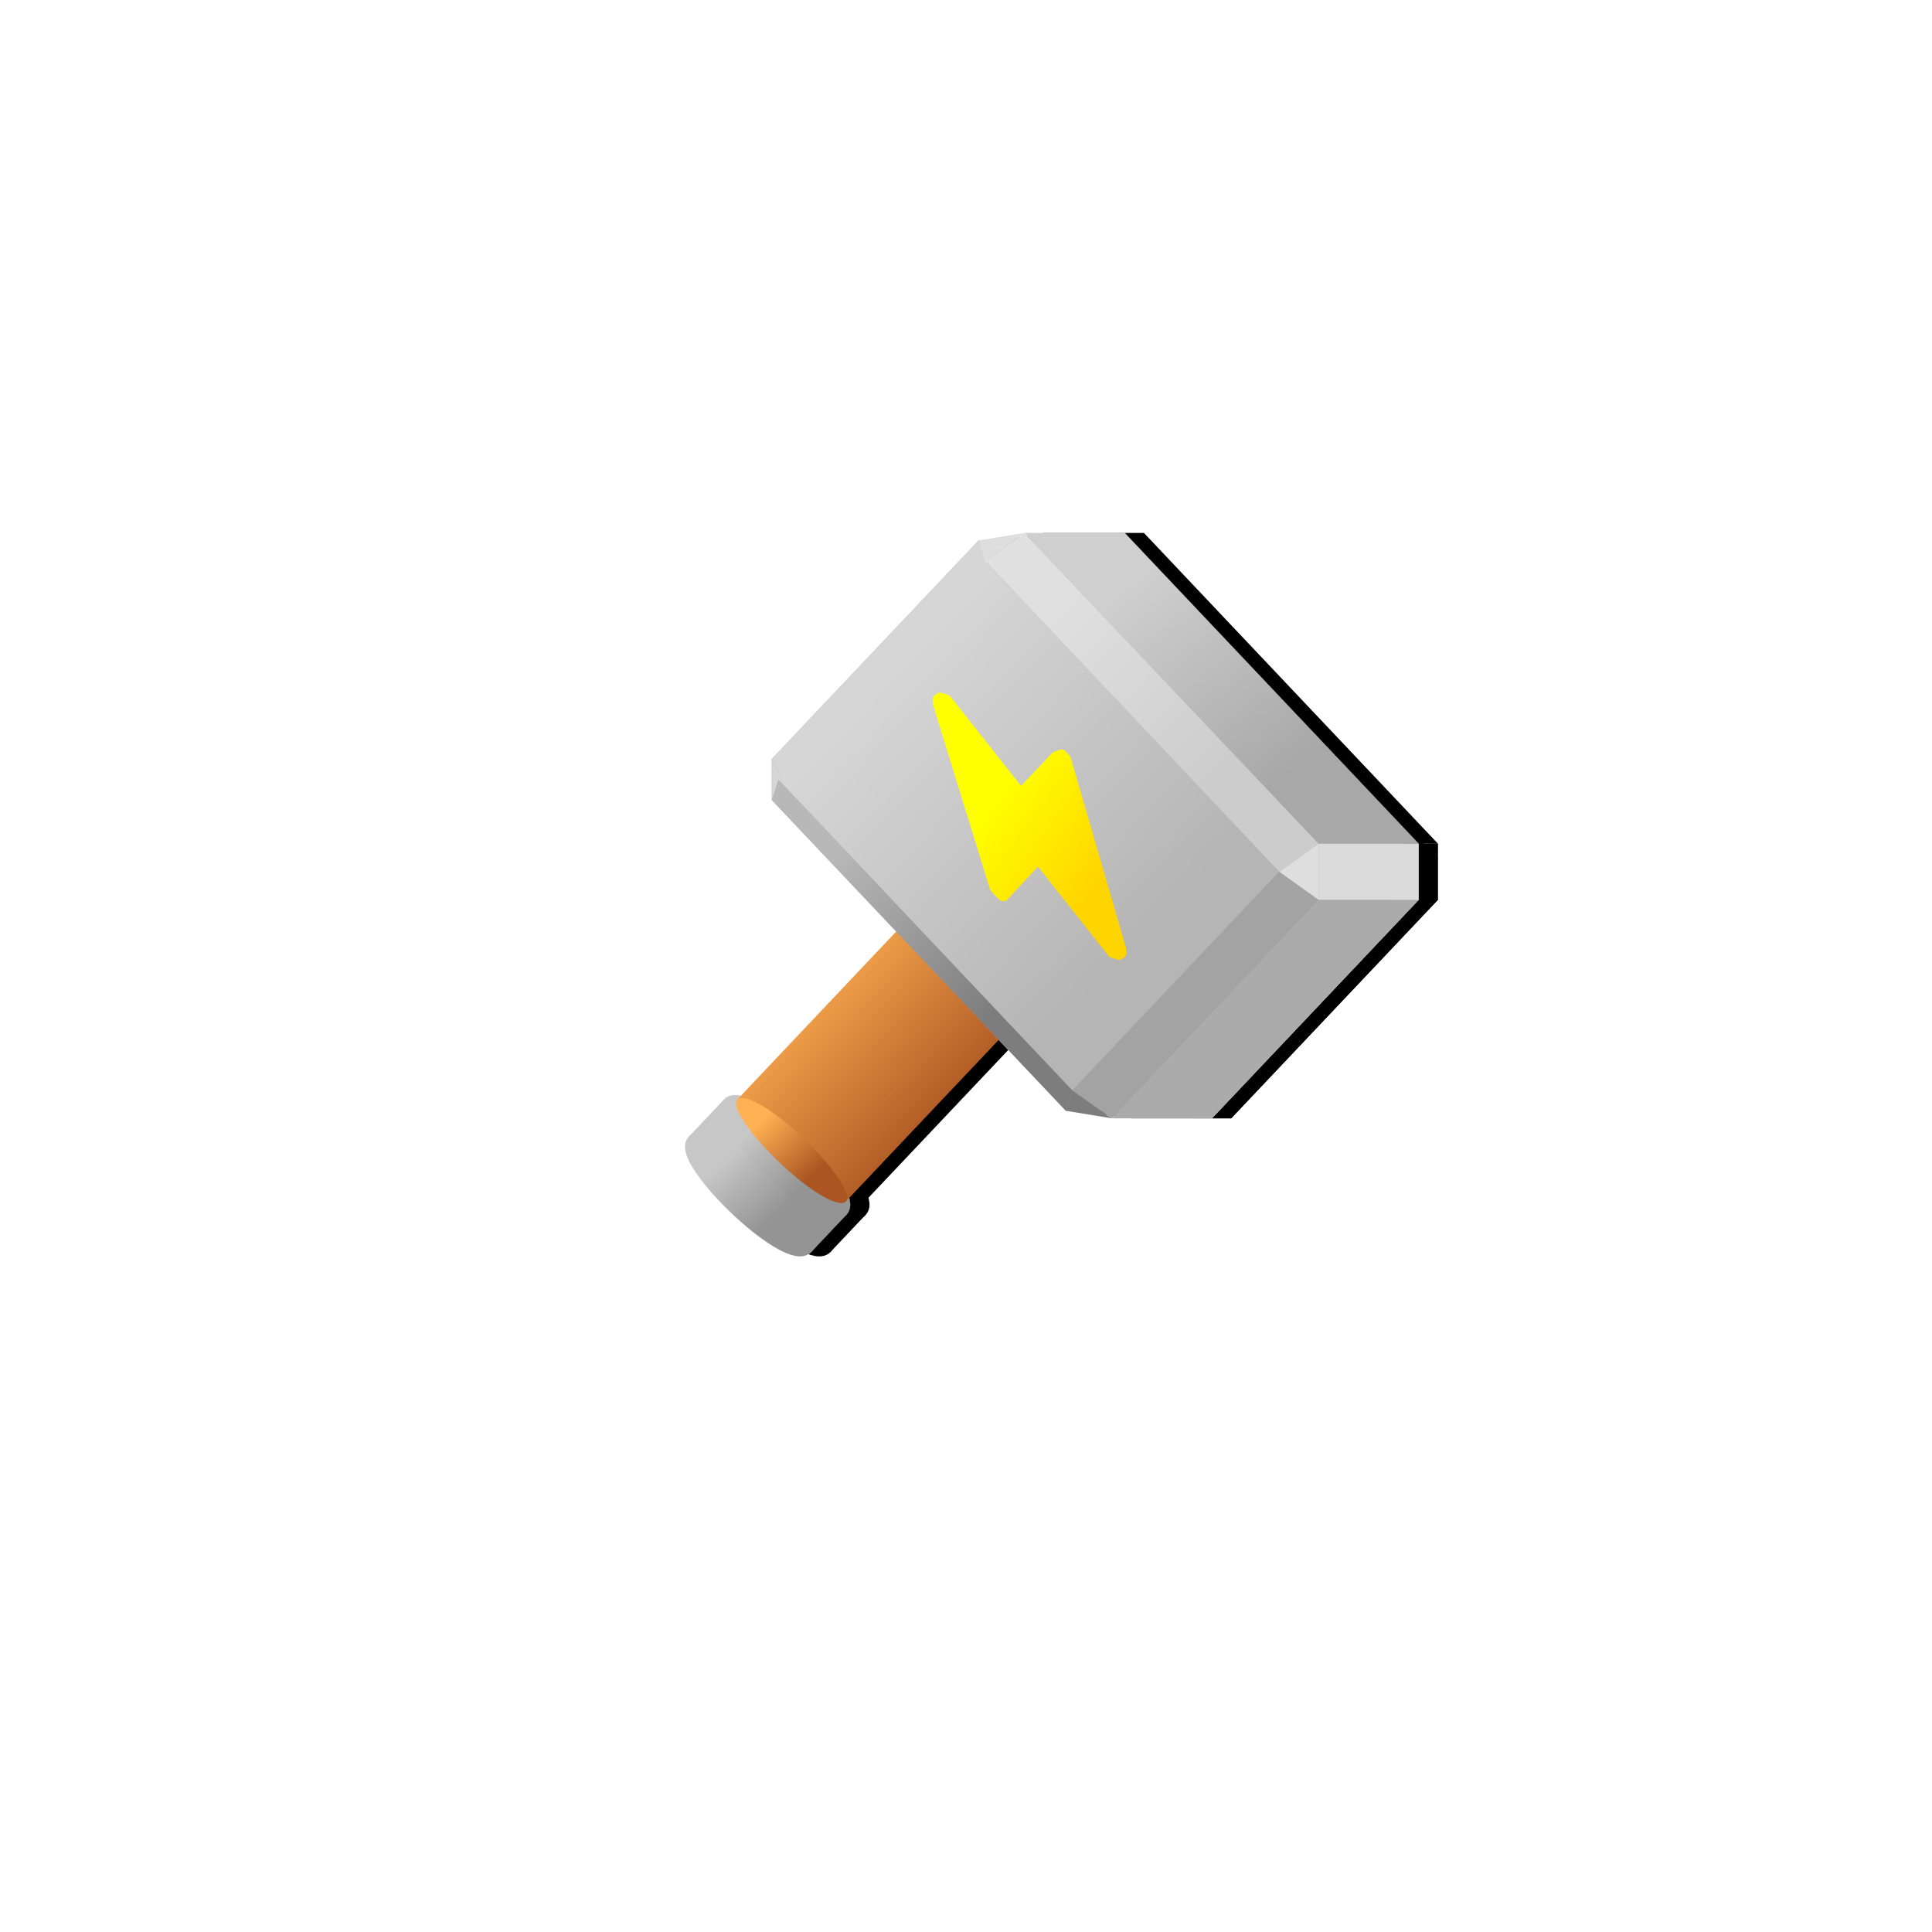
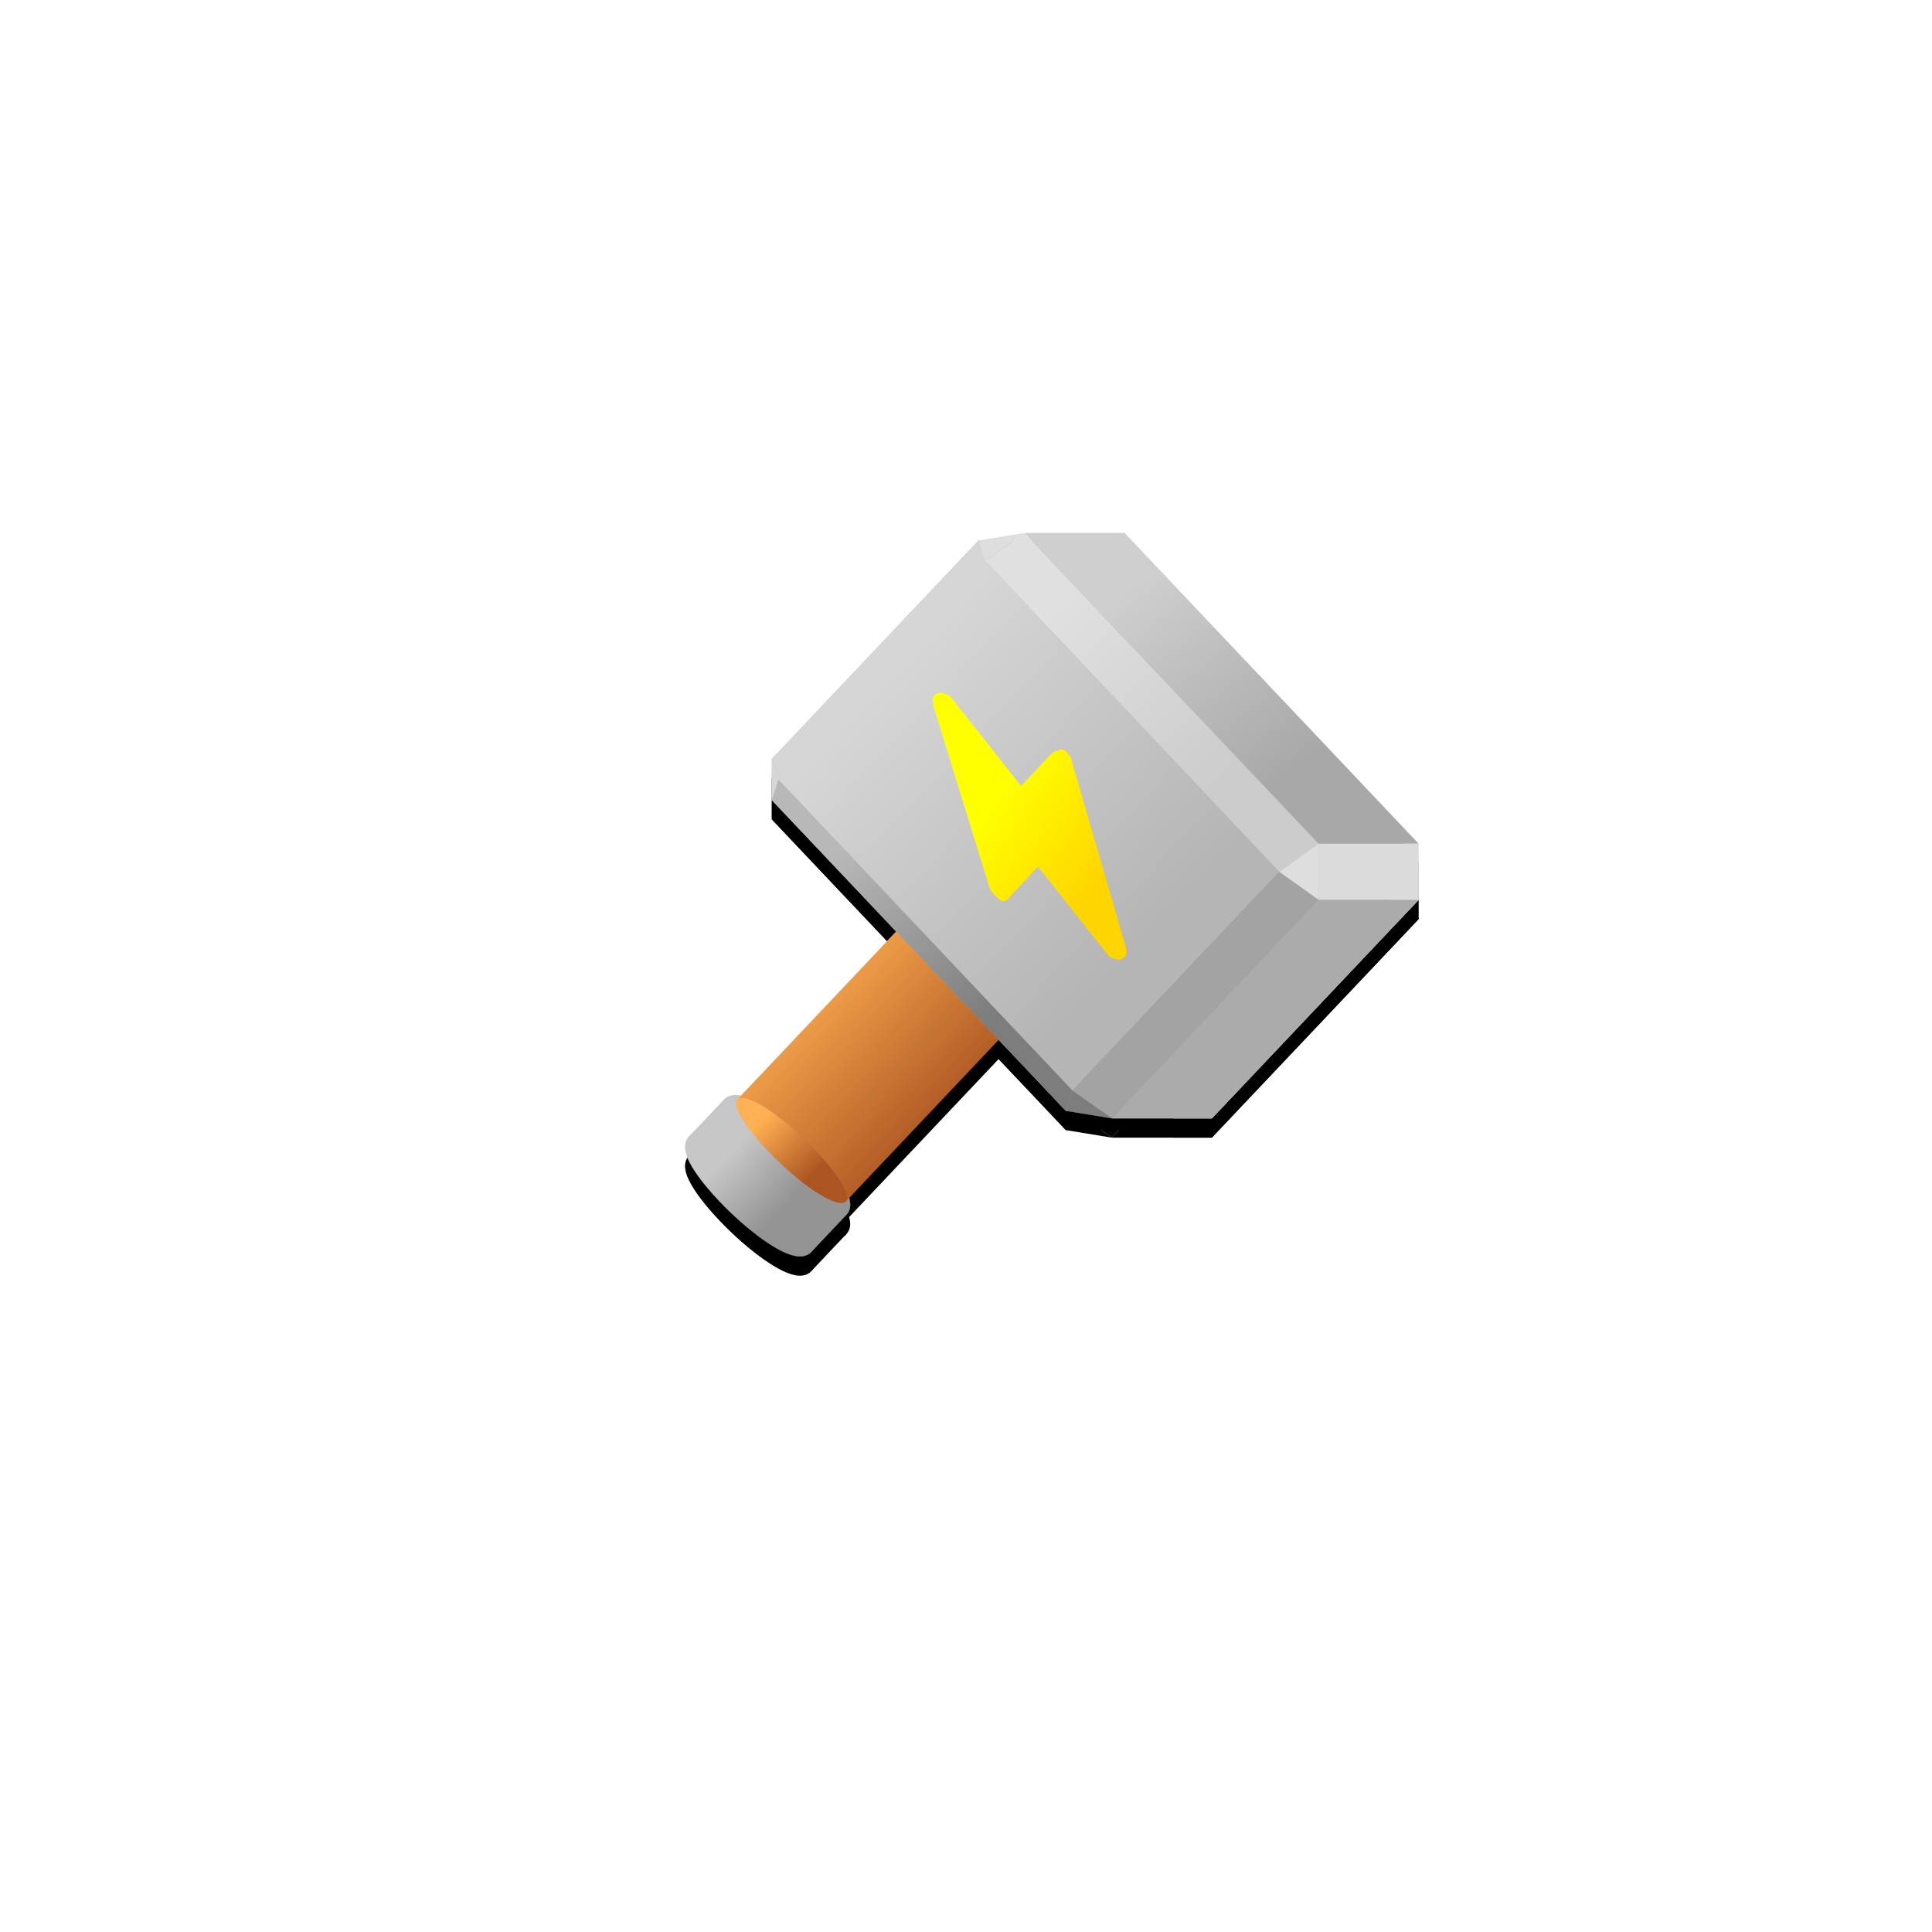
<svg xmlns="http://www.w3.org/2000/svg" width="100" height="100" class="hammer" style="height:100%;width:100%;touch-action:none" viewBox="-50 -50 100 100">
  <defs>
-     <filter id="outline-right" width="300%" height="300%" x="-1" y="-1">
+     <filter id="outline-all" width="300%" height="300%" x="-1" y="-1">
      <feDropShadow dx="1" dy="0" flood-color="#000" flood-opacity="1" stdDeviation="0" />
+       <feDropShadow dx="-1" dy="0" flood-color="#000" flood-opacity="1" stdDeviation="0" />
+       <feDropShadow dx="0" dy="-1" flood-color="#000" flood-opacity="1" stdDeviation="0" />
+       <feDropShadow dx="0" dy="1" flood-color="#000" flood-opacity="1" stdDeviation="0" />
    </filter>
    <linearGradient id="gradient-dynamic-0" x1="0" x2="1" y1="0" y2="1" gradientUnits="objectBoundingBox">
      <stop offset="22%" stop-color="#bababa" />
      <stop offset="72%" stop-color="#929090" />
    </linearGradient>
    <linearGradient id="gradient-dynamic-1" x1="0" x2="1" y1="0" y2="1" gradientUnits="objectBoundingBox">
      <stop offset="22%" stop-color="#bdbdbd" />
      <stop offset="72%" stop-color="#8c8c8c" />
    </linearGradient>
    <linearGradient id="gradient-dynamic-2" x1="0" x2="1" y1="0" y2="1" gradientUnits="objectBoundingBox">
      <stop offset="22%" stop-color="#ffff00" />
      <stop offset="72%" stop-color="#ffb300" />
    </linearGradient>
    <linearGradient id="gradient-dynamic-3" x1="0" x2="1" y1="0" y2="1" gradientUnits="objectBoundingBox">
      <stop offset="22%" stop-color="#d1d1d1" />
      <stop offset="72%" stop-color="#ababab" />
    </linearGradient>
    <linearGradient id="gradient-dynamic-4" x1="0" x2="1" y1="0" y2="1" gradientUnits="objectBoundingBox">
      <stop offset="22%" stop-color="#ababab" />
      <stop offset="72%" stop-color="#757575" />
    </linearGradient>
    <linearGradient id="gradient-dynamic-5" x1="0" x2="1" y1="0" y2="1" gradientUnits="objectBoundingBox">
      <stop offset="22%" stop-color="#e9a107" />
      <stop offset="72%" stop-color="#a33c00" />
    </linearGradient>
    <linearGradient id="gradient-dynamic-6" x1="0" x2="1" y1="0" y2="1" gradientUnits="objectBoundingBox">
      <stop offset="22%" stop-color="#c2c2c2" />
      <stop offset="72%" stop-color="#a1a1a1" />
    </linearGradient>
    <linearGradient id="gradient-dynamic-7" x1="0" x2="1" y1="0" y2="1" gradientUnits="objectBoundingBox">
      <stop offset="22%" stop-color="#cfcfcf" />
      <stop offset="72%" stop-color="#a8a8a8" />
    </linearGradient>
    <linearGradient id="gradient-dynamic-8" x1="0" x2="1" y1="0" y2="1" gradientUnits="objectBoundingBox">
      <stop offset="22%" stop-color="#d6d6d6" />
      <stop offset="72%" stop-color="#b5b5b5" />
    </linearGradient>
    <linearGradient id="gradient-dynamic-9" x1="0" x2="1" y1="0" y2="1" gradientUnits="objectBoundingBox">
      <stop offset="35%" stop-color="#ffff00" />
      <stop offset="80%" stop-color="#ffd500" />
    </linearGradient>
    <linearGradient id="gradient-dynamic-10" x1="0" x2="1" y1="0" y2="1" gradientUnits="objectBoundingBox">
      <stop offset="22%" stop-color="#e0e0e0" />
      <stop offset="72%" stop-color="#cccccc" />
    </linearGradient>
    <linearGradient id="gradient-dynamic-11" x1="0" x2="1" y1="0" y2="1" gradientUnits="objectBoundingBox">
      <stop offset="22%" stop-color="#b8b8b8" />
      <stop offset="72%" stop-color="#7d7d7d" />
    </linearGradient>
    <linearGradient id="gradient-dynamic-12" x1="0" x2="1" y1="0" y2="1" gradientUnits="objectBoundingBox">
      <stop offset="22%" stop-color="#ffb152" />
      <stop offset="72%" stop-color="#aa5422" />
    </linearGradient>
    <linearGradient id="gradient-dynamic-13" x1="0" x2="1" y1="0" y2="1" gradientUnits="objectBoundingBox">
      <stop offset="22%" stop-color="#c7c7c7" />
      <stop offset="72%" stop-color="#949494" />
    </linearGradient>
  </defs>
-   <g filter="url(#outline-right)" transform="rotate(0,0,0)">
+   <g filter="url(#outline-all)" transform="rotate(0,0,0)">
    <path fill="#7d7d7d" stroke-linecap="round" stroke-linejoin="round" d="M-4.868,-10.713 L-4.5,-8.202 L-2.832,-9.263 Z" />
    <path fill="#a3a3a3" stroke-linecap="round" stroke-linejoin="round" d="M5.836,-22.026 L-4.868,-10.713 L-2.832,-9.263 L7.871,-20.577 Z" />
    <path fill="#a3a3a3" stroke-linecap="round" stroke-linejoin="round" d="M12.019,6.435 L9.984,7.884 L-5.236,-8.202 L-3.2,-9.652 Z" />
    <path fill="#a3a3a3" stroke-linecap="round" stroke-linejoin="round" d="M23.091,-4.49 L12.387,6.824 L-2.832,-9.263 L7.871,-20.577 Z" />
    <path fill="#dedede" stroke-linecap="round" stroke-linejoin="round" d="M5.836,-22.026 L8.579,-22.026 L7.871,-20.577 Z" />
    <path fill="#d6d6d6" stroke-linecap="round" stroke-linejoin="round" d="M12.726,7.884 L10.719,7.884 L12.209,6.824 Z" />
    <path fill="#a3a3a3" stroke-linecap="round" stroke-linejoin="round" d="M7.843,-22.026 L7.325,-20.966 L22.913,-4.49 L23.43,-5.551 Z" />
-     <path stroke="url(&quot;#gradient-dynamic-13&quot;)" stroke-width="8.7" d="M-9.366,9.899 L-11.172,11.809 " />
-     <path fill="url(&quot;#gradient-dynamic-13&quot;)" stroke="url(&quot;#gradient-dynamic-13&quot;)" stroke-linecap="round" stroke-linejoin="round" stroke-width="1" d="M-12.419,11.809 C-13.868,10.277 -14.449,9.086 -13.748,9.086 C-13.046,9.086 -11.374,10.277 -9.925,11.809 C-8.476,13.34 -7.895,14.531 -8.596,14.531 C-9.298,14.531 -10.97,13.34 -12.419,11.809 " />
-     <path fill="url(&quot;#gradient-dynamic-13&quot;)" stroke="url(&quot;#gradient-dynamic-13&quot;)" stroke-linecap="round" stroke-linejoin="round" stroke-width="1" d="M-10.613,9.899 C-9.164,11.431 -7.492,12.622 -6.79,12.622 C-6.089,12.622 -6.67,11.431 -8.119,9.899 C-9.567,8.368 -11.24,7.177 -11.941,7.177 C-12.643,7.177 -12.062,8.368 -10.613,9.899 " />
+     <path stroke="url(#gradient-dynamic-13)" stroke-width="8.7" d="M-9.366,9.899 L-11.172,11.809 " />
+     <path fill="url(#gradient-dynamic-13)" stroke="url(#gradient-dynamic-13)" stroke-linecap="round" stroke-linejoin="round" stroke-width="1" d="M-12.419,11.809 C-13.868,10.277 -14.449,9.086 -13.748,9.086 C-13.046,9.086 -11.374,10.277 -9.925,11.809 C-8.476,13.34 -7.895,14.531 -8.596,14.531 C-9.298,14.531 -10.97,13.34 -12.419,11.809 " />
+     <path fill="url(#gradient-dynamic-13)" stroke="url(#gradient-dynamic-13)" stroke-linecap="round" stroke-linejoin="round" stroke-width="1" d="M-10.613,9.899 C-9.164,11.431 -7.492,12.622 -6.79,12.622 C-6.089,12.622 -6.67,11.431 -8.119,9.899 C-9.567,8.368 -11.24,7.177 -11.941,7.177 C-12.643,7.177 -12.062,8.368 -10.613,9.899 " />
    <path fill="#d6d6d6" stroke-linecap="round" stroke-linejoin="round" d="M23.43,-3.429 L12.726,7.884 L12.209,6.824 L22.913,-4.49 Z" />
    <path fill="#a3a3a3" stroke-linecap="round" stroke-linejoin="round" d="M-10.051,-10.713 L-4.868,-10.713 L-4.868,-8.591 L-10.051,-8.591 Z" />
    <path fill="#a3a3a3" stroke-linecap="round" stroke-linejoin="round" d="M-10.051,-10.713 L-4.868,-10.713 L5.836,-22.026 L0.653,-22.026 Z" />
-     <path stroke="url(&quot;#gradient-dynamic-12&quot;)" stroke-width="7.7" d="M7.024,-7.425 L-9.031,9.546 " />
-     <path fill="url(&quot;#gradient-dynamic-12&quot;)" stroke-linecap="round" stroke-linejoin="round" d="M-10.278,9.546 C-11.727,8.015 -12.308,6.824 -11.607,6.824 C-10.905,6.824 -9.233,8.015 -7.784,9.546 C-6.335,11.077 -5.754,12.268 -6.456,12.268 C-7.157,12.268 -8.83,11.077 -10.278,9.546 " />
-     <path fill="url(&quot;#gradient-dynamic-12&quot;)" stroke-linecap="round" stroke-linejoin="round" d="M5.777,-7.425 C7.226,-5.893 8.898,-4.702 9.6,-4.702 C10.301,-4.702 9.72,-5.893 8.271,-7.425 C6.823,-8.956 5.15,-10.147 4.449,-10.147 C3.747,-10.147 4.328,-8.956 5.777,-7.425 " />
+     <path stroke="url(#gradient-dynamic-12)" stroke-width="7.7" d="M7.024,-7.425 L-9.031,9.546 " />
+     <path fill="url(#gradient-dynamic-12)" stroke-linecap="round" stroke-linejoin="round" d="M-10.278,9.546 C-11.727,8.015 -12.308,6.824 -11.607,6.824 C-10.905,6.824 -9.233,8.015 -7.784,9.546 C-6.335,11.077 -5.754,12.268 -6.456,12.268 C-7.157,12.268 -8.83,11.077 -10.278,9.546 " />
+     <path fill="url(#gradient-dynamic-12)" stroke-linecap="round" stroke-linejoin="round" d="M5.777,-7.425 C7.226,-5.893 8.898,-4.702 9.6,-4.702 C10.301,-4.702 9.72,-5.893 8.271,-7.425 C6.823,-8.956 5.15,-10.147 4.449,-10.147 C3.747,-10.147 4.328,-8.956 5.777,-7.425 " />
    <path fill="#a3a3a3" stroke-linecap="round" stroke-linejoin="round" d="M10.352,7.495 L5.169,7.495 L-10.051,-8.591 L-4.868,-8.591 Z" />
    <path fill="#dcdbdb" stroke-linecap="round" stroke-linejoin="round" d="M0.653,-22.026 L5.836,-22.026 L8.579,-22.026 L3.396,-22.026 Z" />
    <path fill="#a3a3a3" stroke-linecap="round" stroke-linejoin="round" d="M12.726,7.884 L7.544,7.884 L5.537,7.884 L10.719,7.884 Z" />
-     <path fill="url(&quot;#gradient-dynamic-7&quot;)" stroke-linecap="round" stroke-linejoin="round" d="M23.43,-6.329 L18.247,-6.329 L3.028,-22.415 L8.211,-22.415 Z" />
+     <path fill="url(#gradient-dynamic-7)" stroke-linecap="round" stroke-linejoin="round" d="M23.43,-6.329 L18.247,-6.329 L3.028,-22.415 L8.211,-22.415 Z" />
    <path fill="#ababab" stroke-linecap="round" stroke-linejoin="round" d="M12.726,7.884 L7.544,7.884 L18.247,-3.429 L23.43,-3.429 Z" />
    <path fill="#d6d6d6" stroke-linecap="round" stroke-linejoin="round" d="M-10.051,-10.713 L-10.051,-8.591 L-9.533,-9.652 Z" />
    <path fill="#dcdbdb" stroke-linecap="round" stroke-linejoin="round" d="M23.43,-3.429 L18.247,-3.429 L18.247,-6.329 L23.43,-6.329 Z" />
    <path fill="#d6d6d6" stroke-linecap="round" stroke-linejoin="round" d="M0.653,-22.026 L-10.051,-10.713 L-9.533,-9.652 L1.171,-20.966 Z" />
-     <path fill="url(&quot;#gradient-dynamic-11&quot;)" stroke-linecap="round" stroke-linejoin="round" d="M-9.711,-9.652 L-10.051,-8.591 L5.169,7.495 L5.508,6.435 Z" />
+     <path fill="url(#gradient-dynamic-11)" stroke-linecap="round" stroke-linejoin="round" d="M-9.711,-9.652 L-10.051,-8.591 L5.169,7.495 L5.508,6.435 Z" />
    <path fill="#dedede" stroke-linecap="round" stroke-linejoin="round" d="M0.653,-22.026 L3.028,-22.415 L0.993,-20.966 Z" />
    <path fill="#7d7d7d" stroke-linecap="round" stroke-linejoin="round" d="M7.544,7.884 L5.169,7.495 L5.508,6.435 Z" />
-     <path fill="url(&quot;#gradient-dynamic-8&quot;)" stroke-linecap="round" stroke-linejoin="round" d="M0.993,-20.966 L-9.711,-9.652 L5.508,6.435 L16.212,-4.879 Z" />
-     <path fill="url(&quot;#gradient-dynamic-9&quot;)" stroke="url(&quot;#gradient-dynamic-9&quot;)" stroke-linecap="round" stroke-linejoin="round" stroke-width="0.6" d="M4.657,-10.799 L2.83,-8.862 L-0.97,-13.668 L-0.971,-13.667 L-1.04,-13.758 L-1.349,-13.847 L-1.433,-13.784 L-1.399,-13.537 L1.518,-4.09 L1.716,-3.863 L1.931,-3.653 L3.741,-5.607 L7.542,-0.802 L7.542,-0.804 L7.611,-0.712 L7.92,-0.623 L8.004,-0.686 L7.97,-0.933 L5.136,-10.681 L4.938,-10.908 Z" />
-     <path fill="url(&quot;#gradient-dynamic-10&quot;)" stroke-linecap="round" stroke-linejoin="round" d="M18.247,-6.329 L16.212,-4.879 L0.993,-20.966 L3.028,-22.415 Z" />
+     <path fill="url(#gradient-dynamic-8)" stroke-linecap="round" stroke-linejoin="round" d="M0.993,-20.966 L-9.711,-9.652 L5.508,6.435 L16.212,-4.879 Z" />
+     <path fill="url(#gradient-dynamic-9)" stroke="url(#gradient-dynamic-9)" stroke-linecap="round" stroke-linejoin="round" stroke-width="0.6" d="M4.657,-10.799 L2.83,-8.862 L-0.97,-13.668 L-0.971,-13.667 L-1.04,-13.758 L-1.349,-13.847 L-1.433,-13.784 L-1.399,-13.537 L1.518,-4.09 L1.716,-3.863 L1.931,-3.653 L3.741,-5.607 L7.542,-0.802 L7.542,-0.804 L7.611,-0.712 L7.92,-0.623 L8.004,-0.686 L7.97,-0.933 L5.136,-10.681 L4.938,-10.908 Z" />
+     <path fill="url(#gradient-dynamic-10)" stroke-linecap="round" stroke-linejoin="round" d="M18.247,-6.329 L16.212,-4.879 L0.993,-20.966 L3.028,-22.415 Z" />
    <path fill="#a3a3a3" stroke-linecap="round" stroke-linejoin="round" d="M18.247,-3.429 L7.544,7.884 L5.508,6.435 L16.212,-4.879 Z" />
    <path fill="#dedede" stroke-linecap="round" stroke-linejoin="round" d="M18.247,-3.429 L18.247,-6.329 L16.212,-4.879 Z" />
  </g>
</svg>
